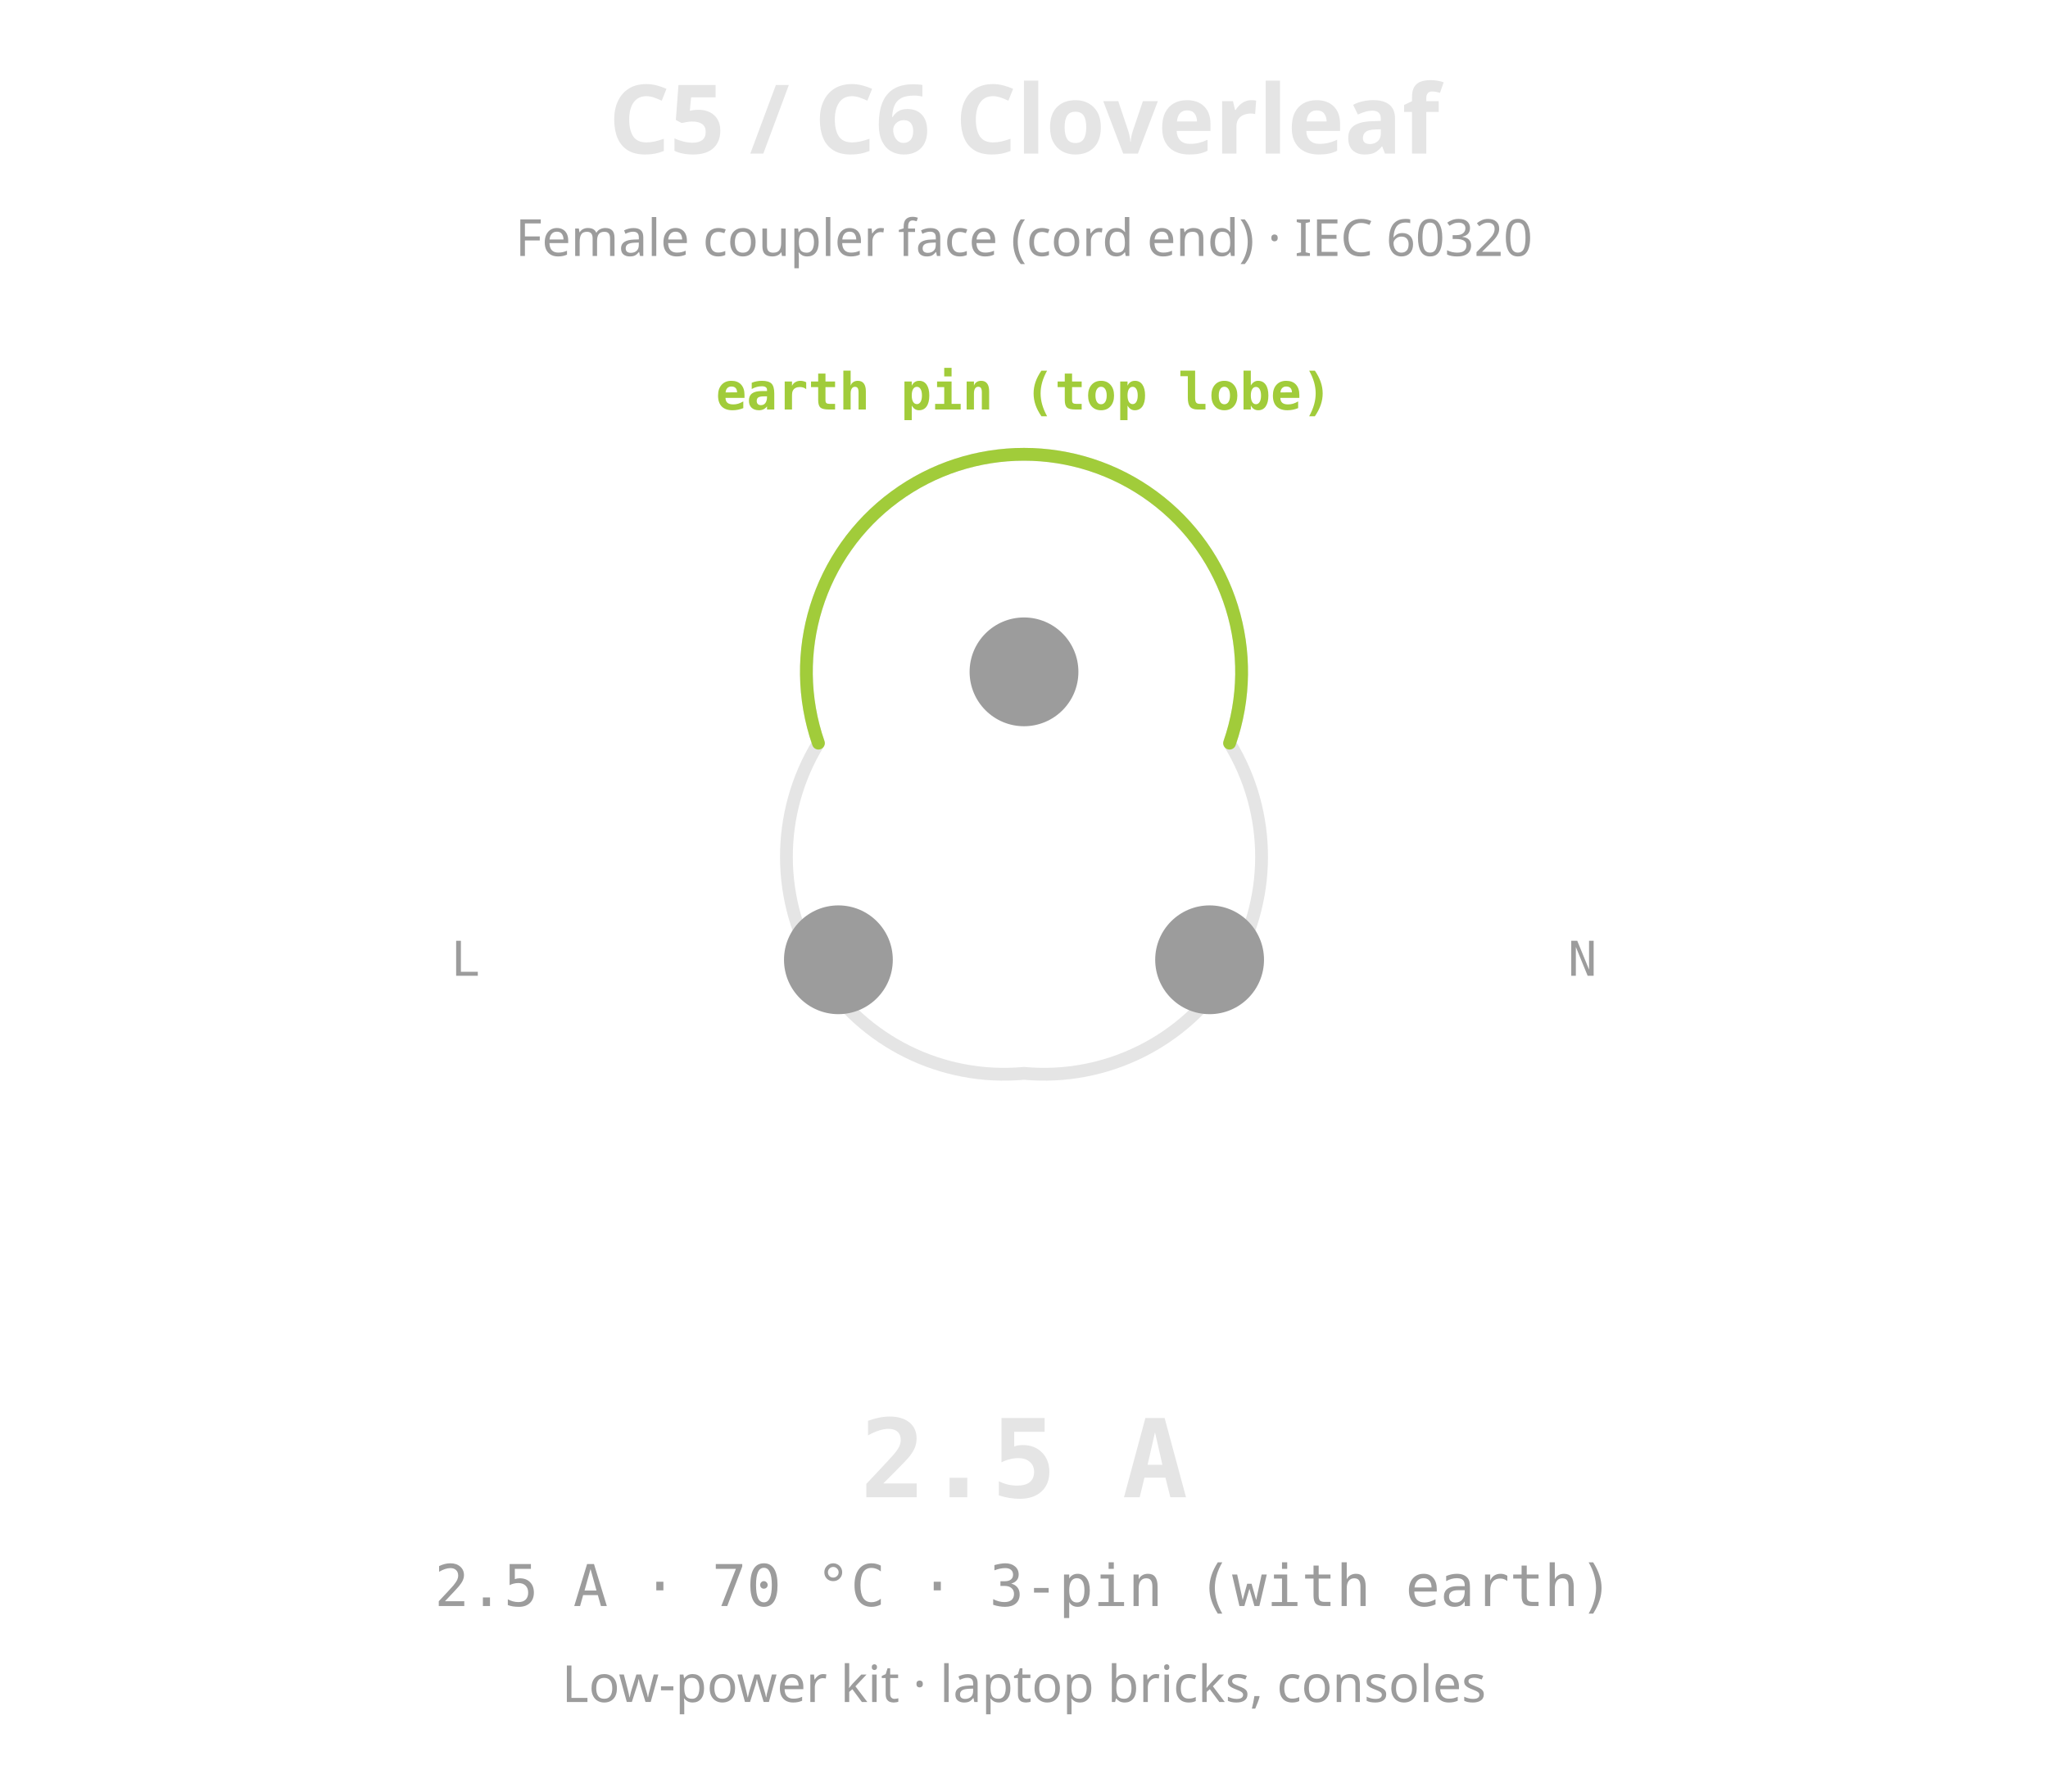
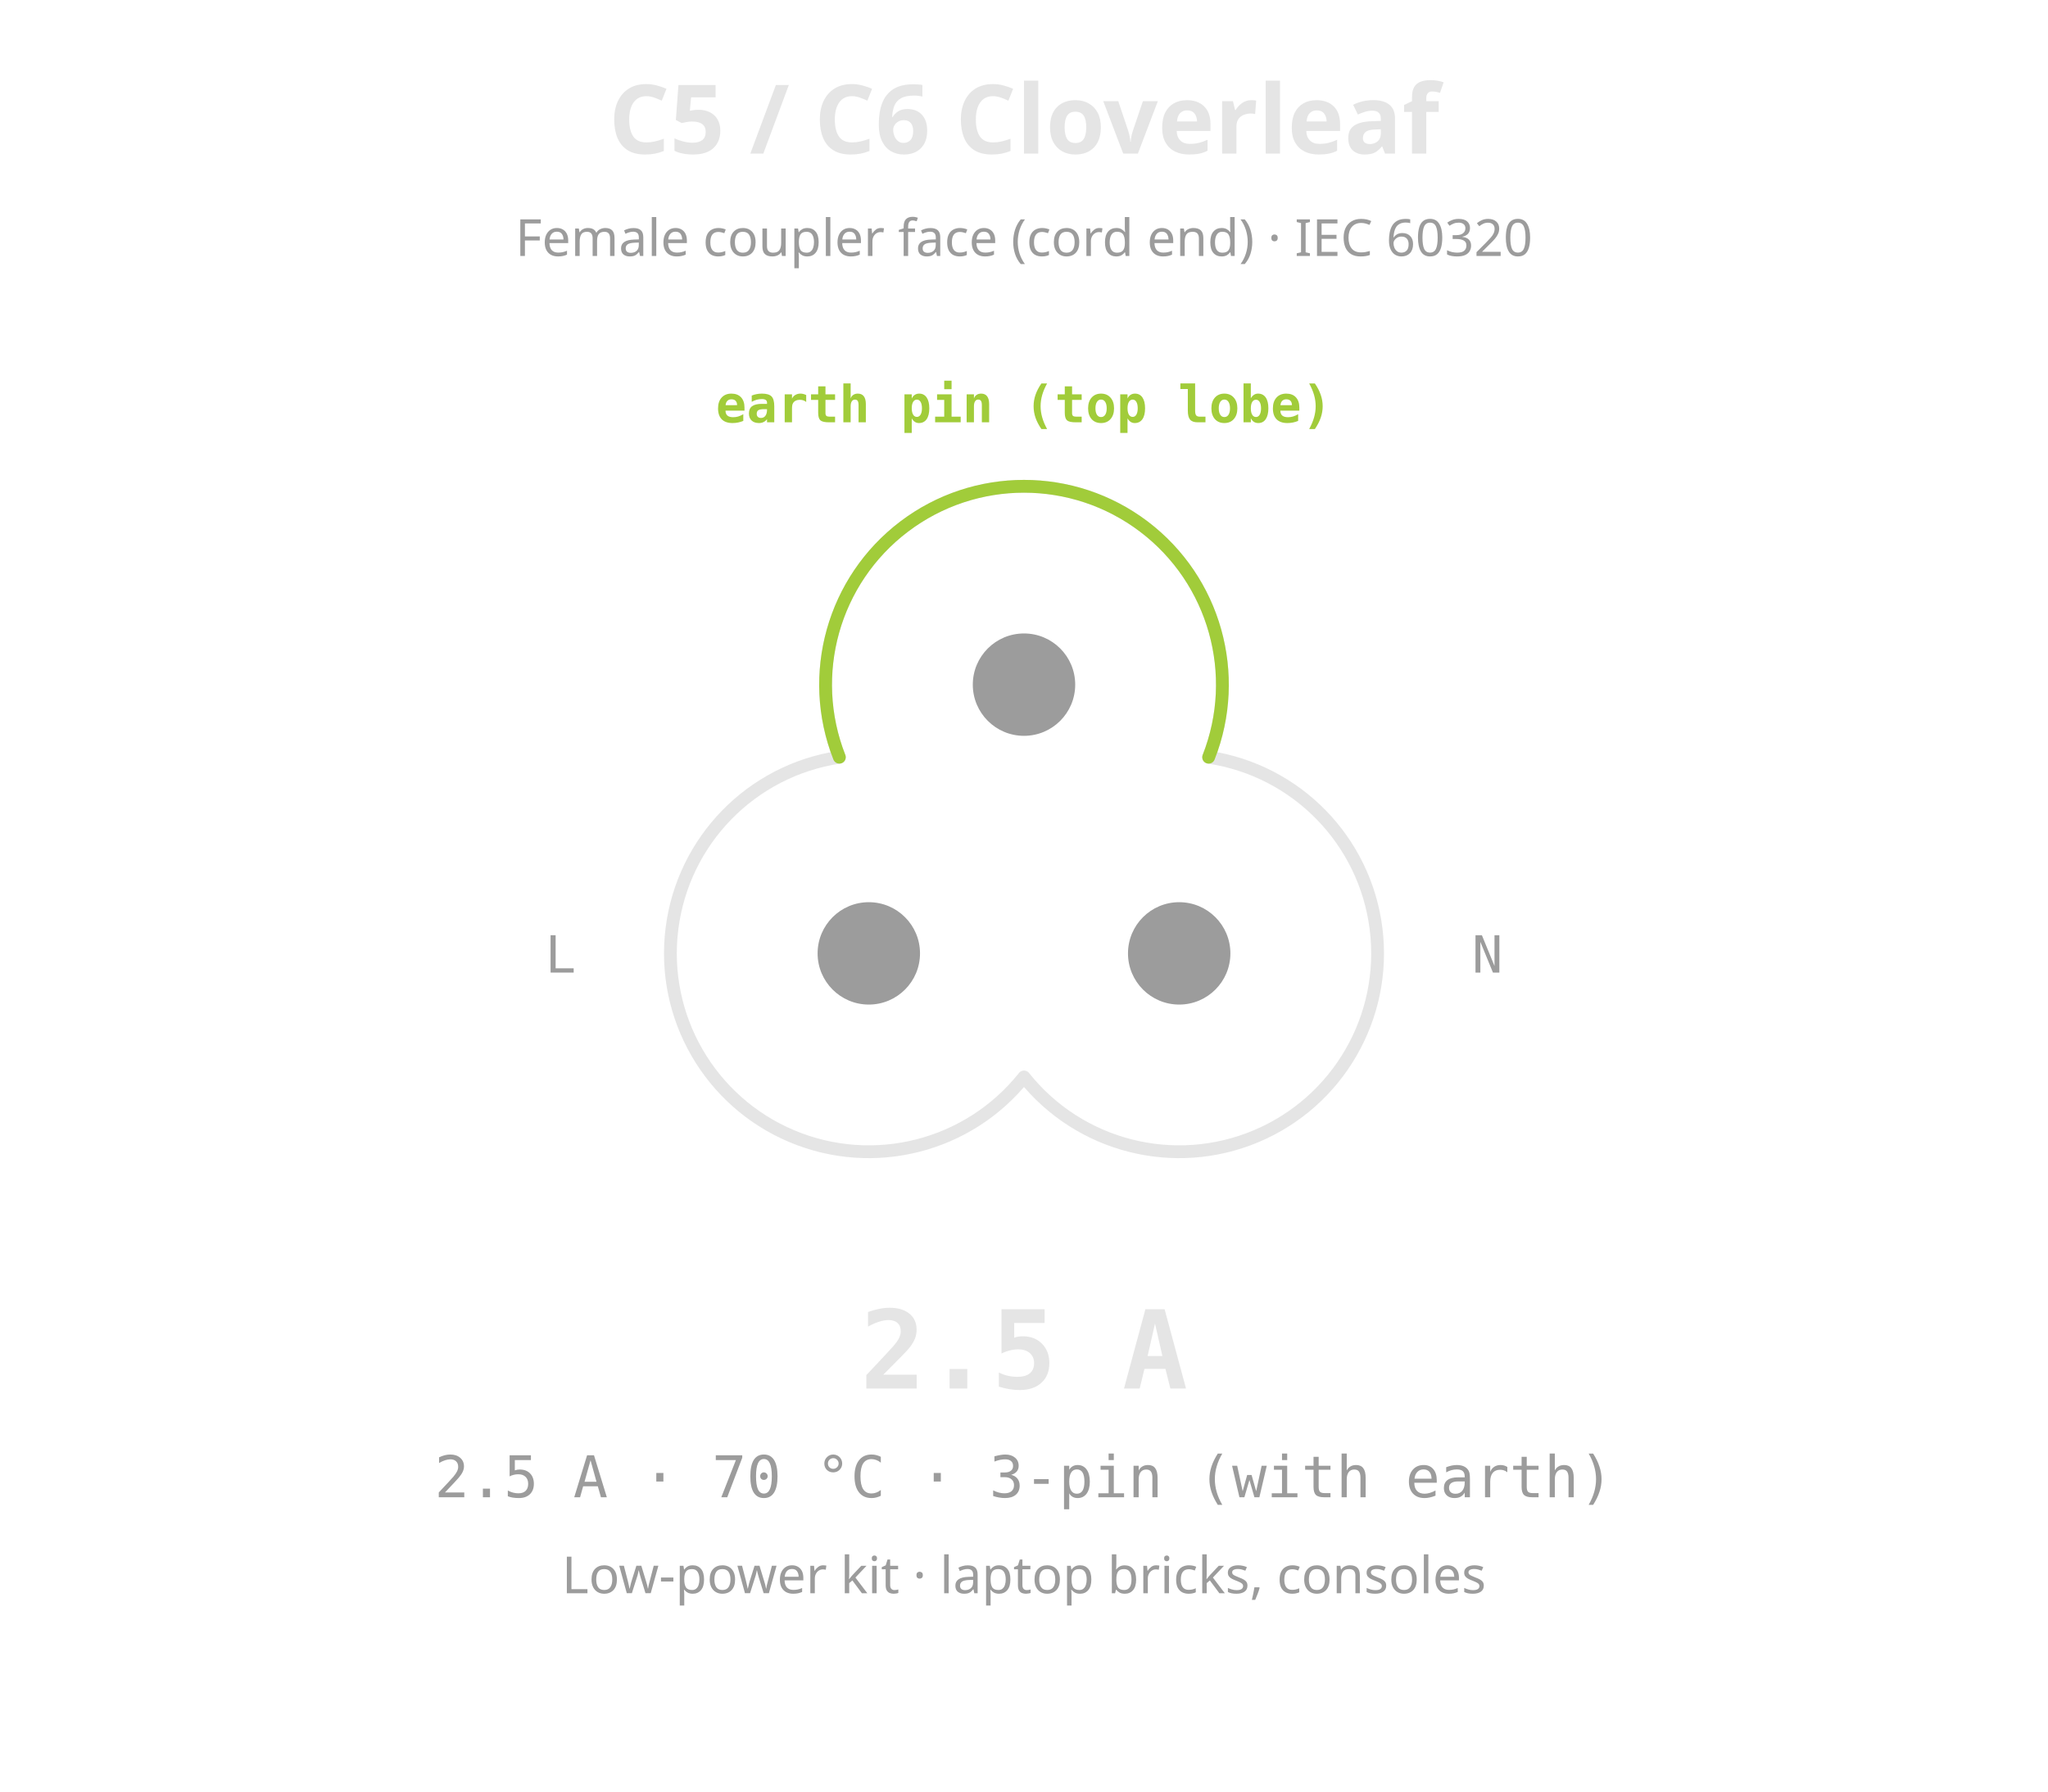
<svg xmlns="http://www.w3.org/2000/svg" viewBox="0 0 640 560" width="640" height="560" font-family="IBM Plex Sans, sans-serif" fill="none">
  <text x="320" y="48" fill="#E5E5E5" font-size="30" font-weight="600" text-anchor="middle">C5 / C6 Cloverleaf</text>
  <text x="320" y="80" fill="#9C9C9C" font-size="16" font-weight="500" text-anchor="middle">Female coupler face (cord end) · IEC 60320</text>
  <g>
-     <path d="M 255.756 232.287              A 68 68 0 1 1 384.244 232.287              A 68 68 0 0 1 320 335.496              A 68 68 0 0 1 255.756 232.287 Z" stroke="#E5E5E5" stroke-width="4" stroke-linejoin="round" />
-     <path d="M 255.756 232.287              A 68 68 0 1 1 384.244 232.287" stroke="#A1CC3A" stroke-width="4" stroke-linecap="round" />
-     <circle cx="320" cy="210" r="17" fill="#9C9C9C" />
-     <circle cx="262" cy="300" r="17" fill="#9C9C9C" />
-     <circle cx="378" cy="300" r="17" fill="#9C9C9C" />
+     <path d="M 262.300 236.687              A 62 62 0 1 1 377.700 236.687              A 62 62 0 1 1 320.000 336.626              A 62 62 0 1 1 262.300 236.687 Z" stroke="#E5E5E5" stroke-width="4" stroke-linejoin="round" />
+     <path d="M 262.300 236.687              A 62 62 0 1 1 377.700 236.687" stroke="#A1CC3A" stroke-width="4" stroke-linecap="round" />
+     <circle cx="320.000" cy="214.000" r="16" fill="#9C9C9C" />
+     <circle cx="271.503" cy="298.000" r="16" fill="#9C9C9C" />
+     <circle cx="368.497" cy="298.000" r="16" fill="#9C9C9C" />
  </g>
-   <text x="320" y="128" fill="#A1CC3A" font-size="16" font-weight="600" text-anchor="middle" font-family="DM Mono, monospace">earth pin (top lobe)</text>
-   <text x="150" y="305" fill="#9C9C9C" font-size="15" font-weight="500" text-anchor="end" font-family="DM Mono, monospace">L</text>
-   <text x="490" y="305" fill="#9C9C9C" font-size="15" font-weight="500" text-anchor="start" font-family="DM Mono, monospace">N</text>
-   <text x="320" y="468" fill="#E5E5E5" font-size="34" font-weight="600" text-anchor="middle" font-family="DM Mono, monospace">2.5 A</text>
-   <text x="320" y="502" fill="#9C9C9C" font-size="18" font-weight="500" text-anchor="middle" font-family="DM Mono, monospace">2.5 A · 70 °C · 3-pin (with earth)</text>
-   <text x="320" y="532" fill="#9C9C9C" font-size="16" font-weight="500" text-anchor="middle">Low-power kit · laptop bricks, consoles</text>
+   <text x="320" y="132" fill="#A1CC3A" font-size="16" font-weight="600" text-anchor="middle" font-family="DM Mono, monospace">earth pin (top lobe)</text>
+   <text x="180" y="304" fill="#9C9C9C" font-size="16" font-weight="500" text-anchor="end" font-family="DM Mono, monospace">L</text>
+   <text x="460" y="304" fill="#9C9C9C" font-size="16" font-weight="500" text-anchor="start" font-family="DM Mono, monospace">N</text>
+   <text x="320" y="434" fill="#E5E5E5" font-size="34" font-weight="600" text-anchor="middle" font-family="DM Mono, monospace">2.5 A</text>
+   <text x="320" y="468" fill="#9C9C9C" font-size="18" font-weight="500" text-anchor="middle" font-family="DM Mono, monospace">2.5 A · 70 °C · 3-pin (with earth)</text>
+   <text x="320" y="498" fill="#9C9C9C" font-size="16" font-weight="500" text-anchor="middle">Low-power kit · laptop bricks, consoles</text>
</svg>
